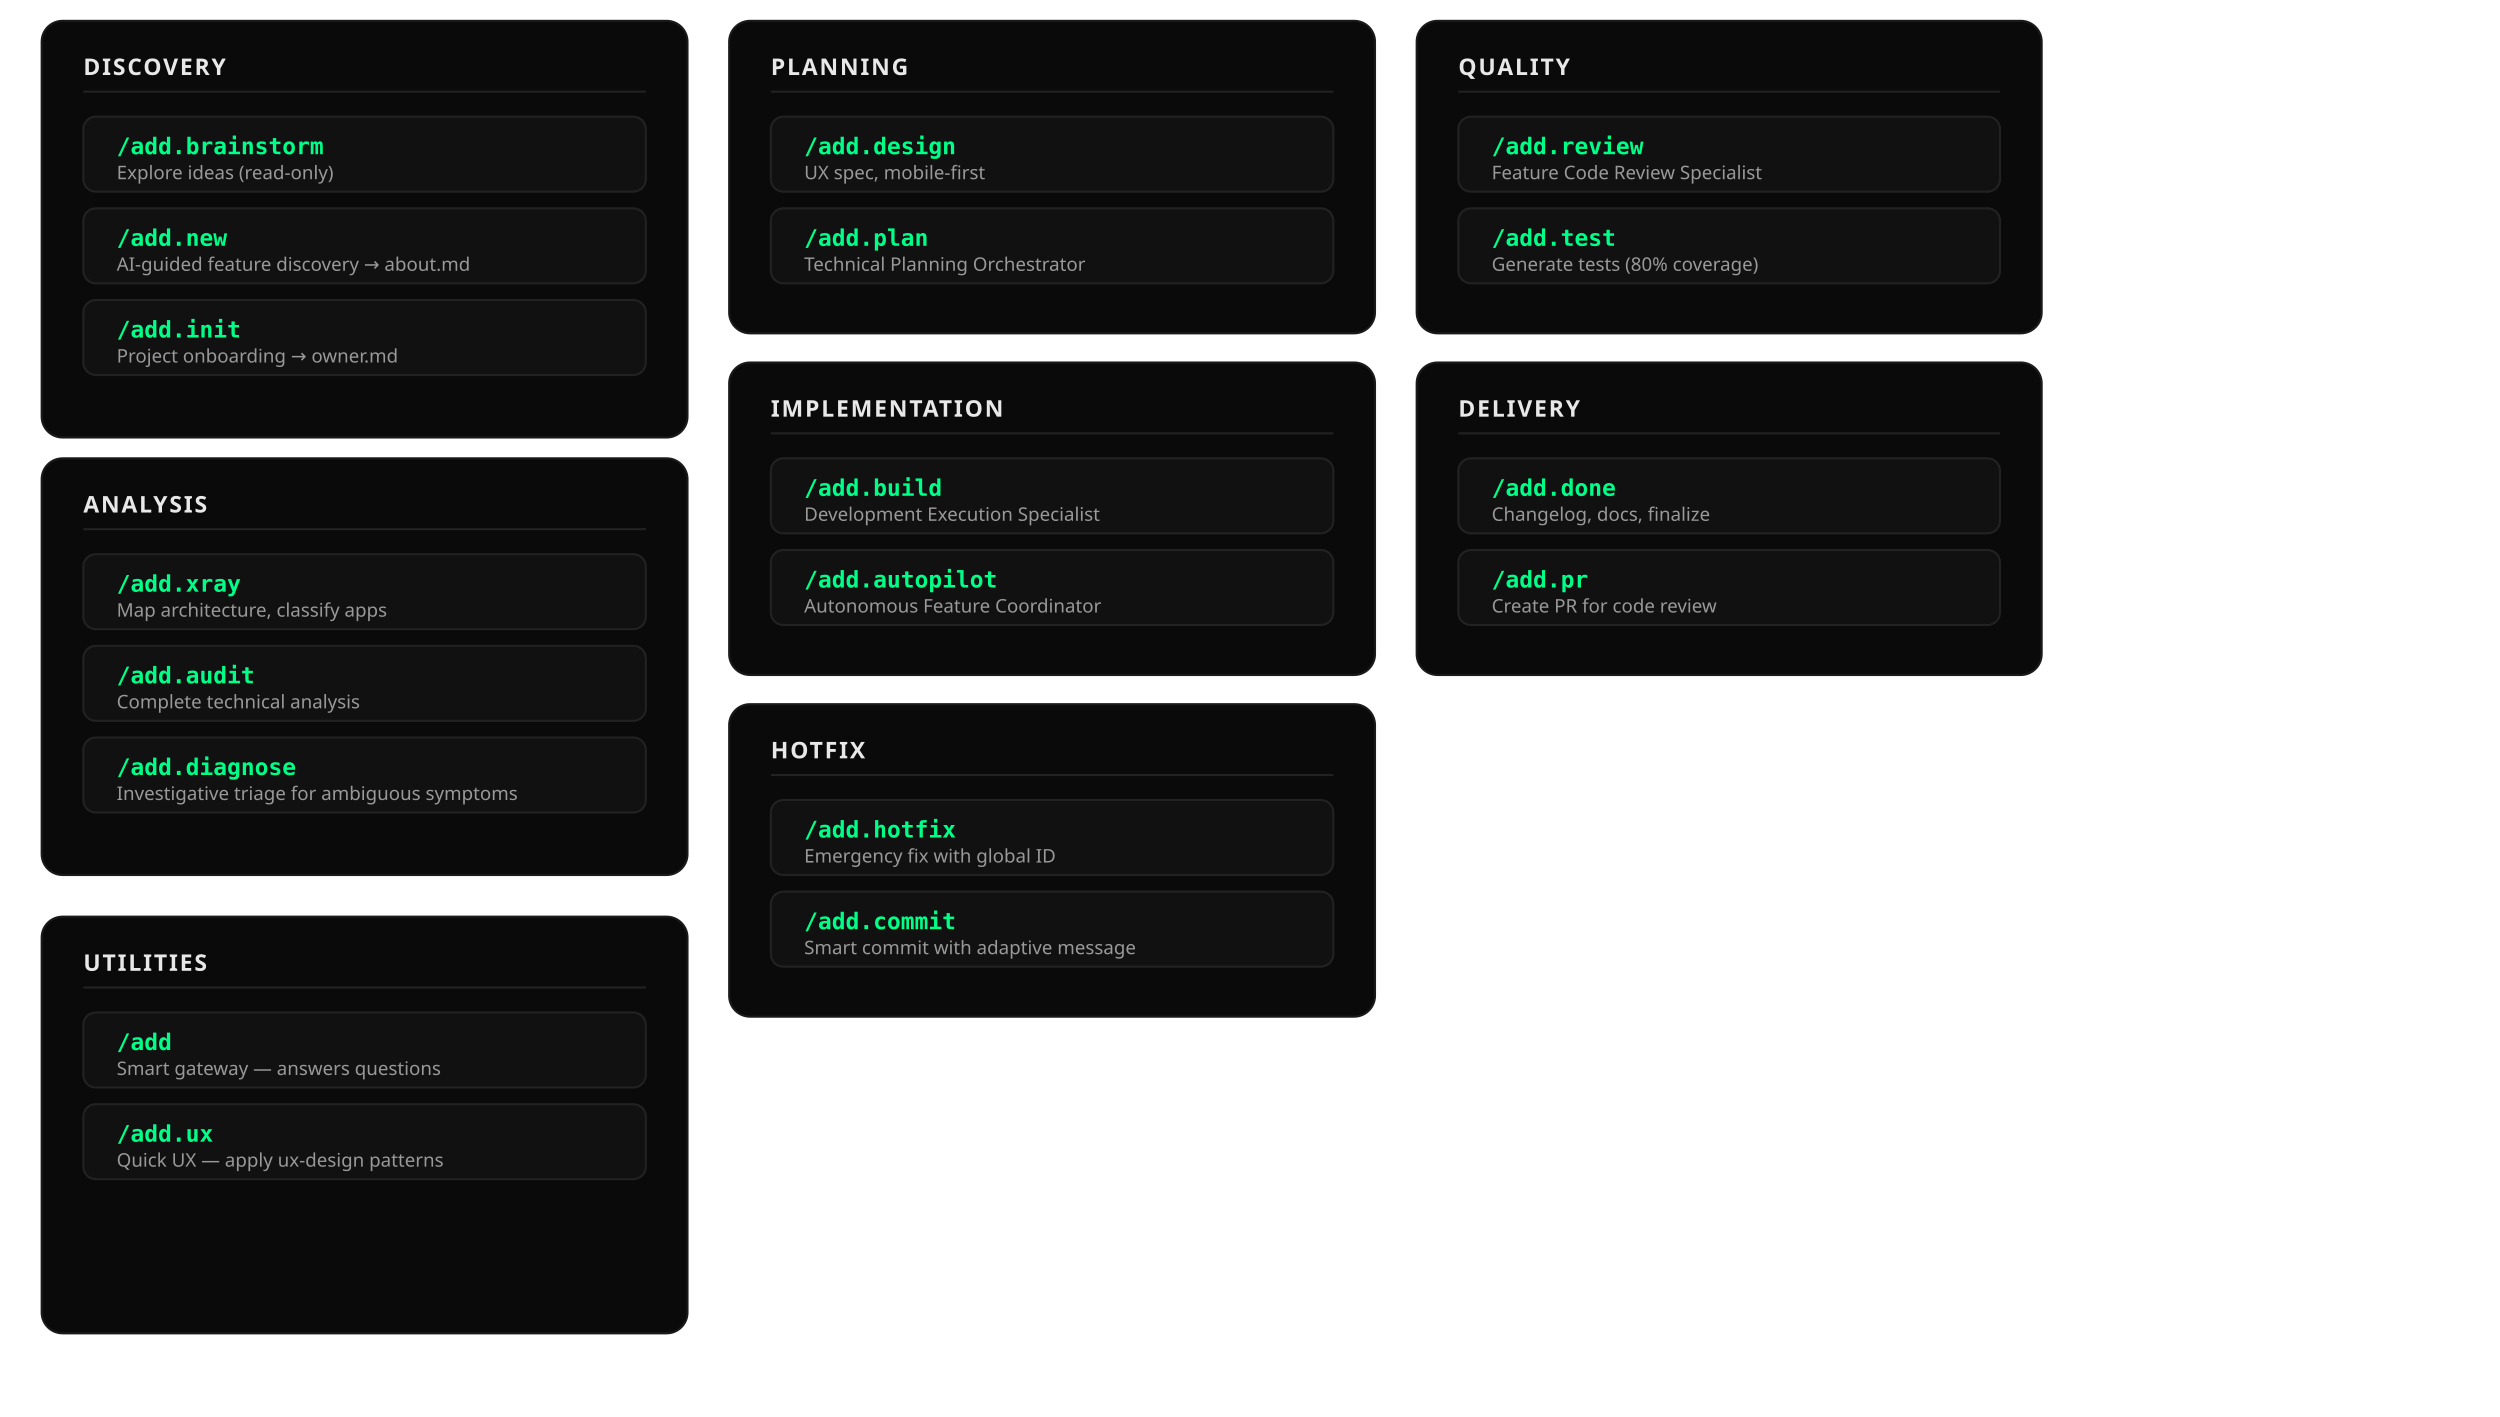
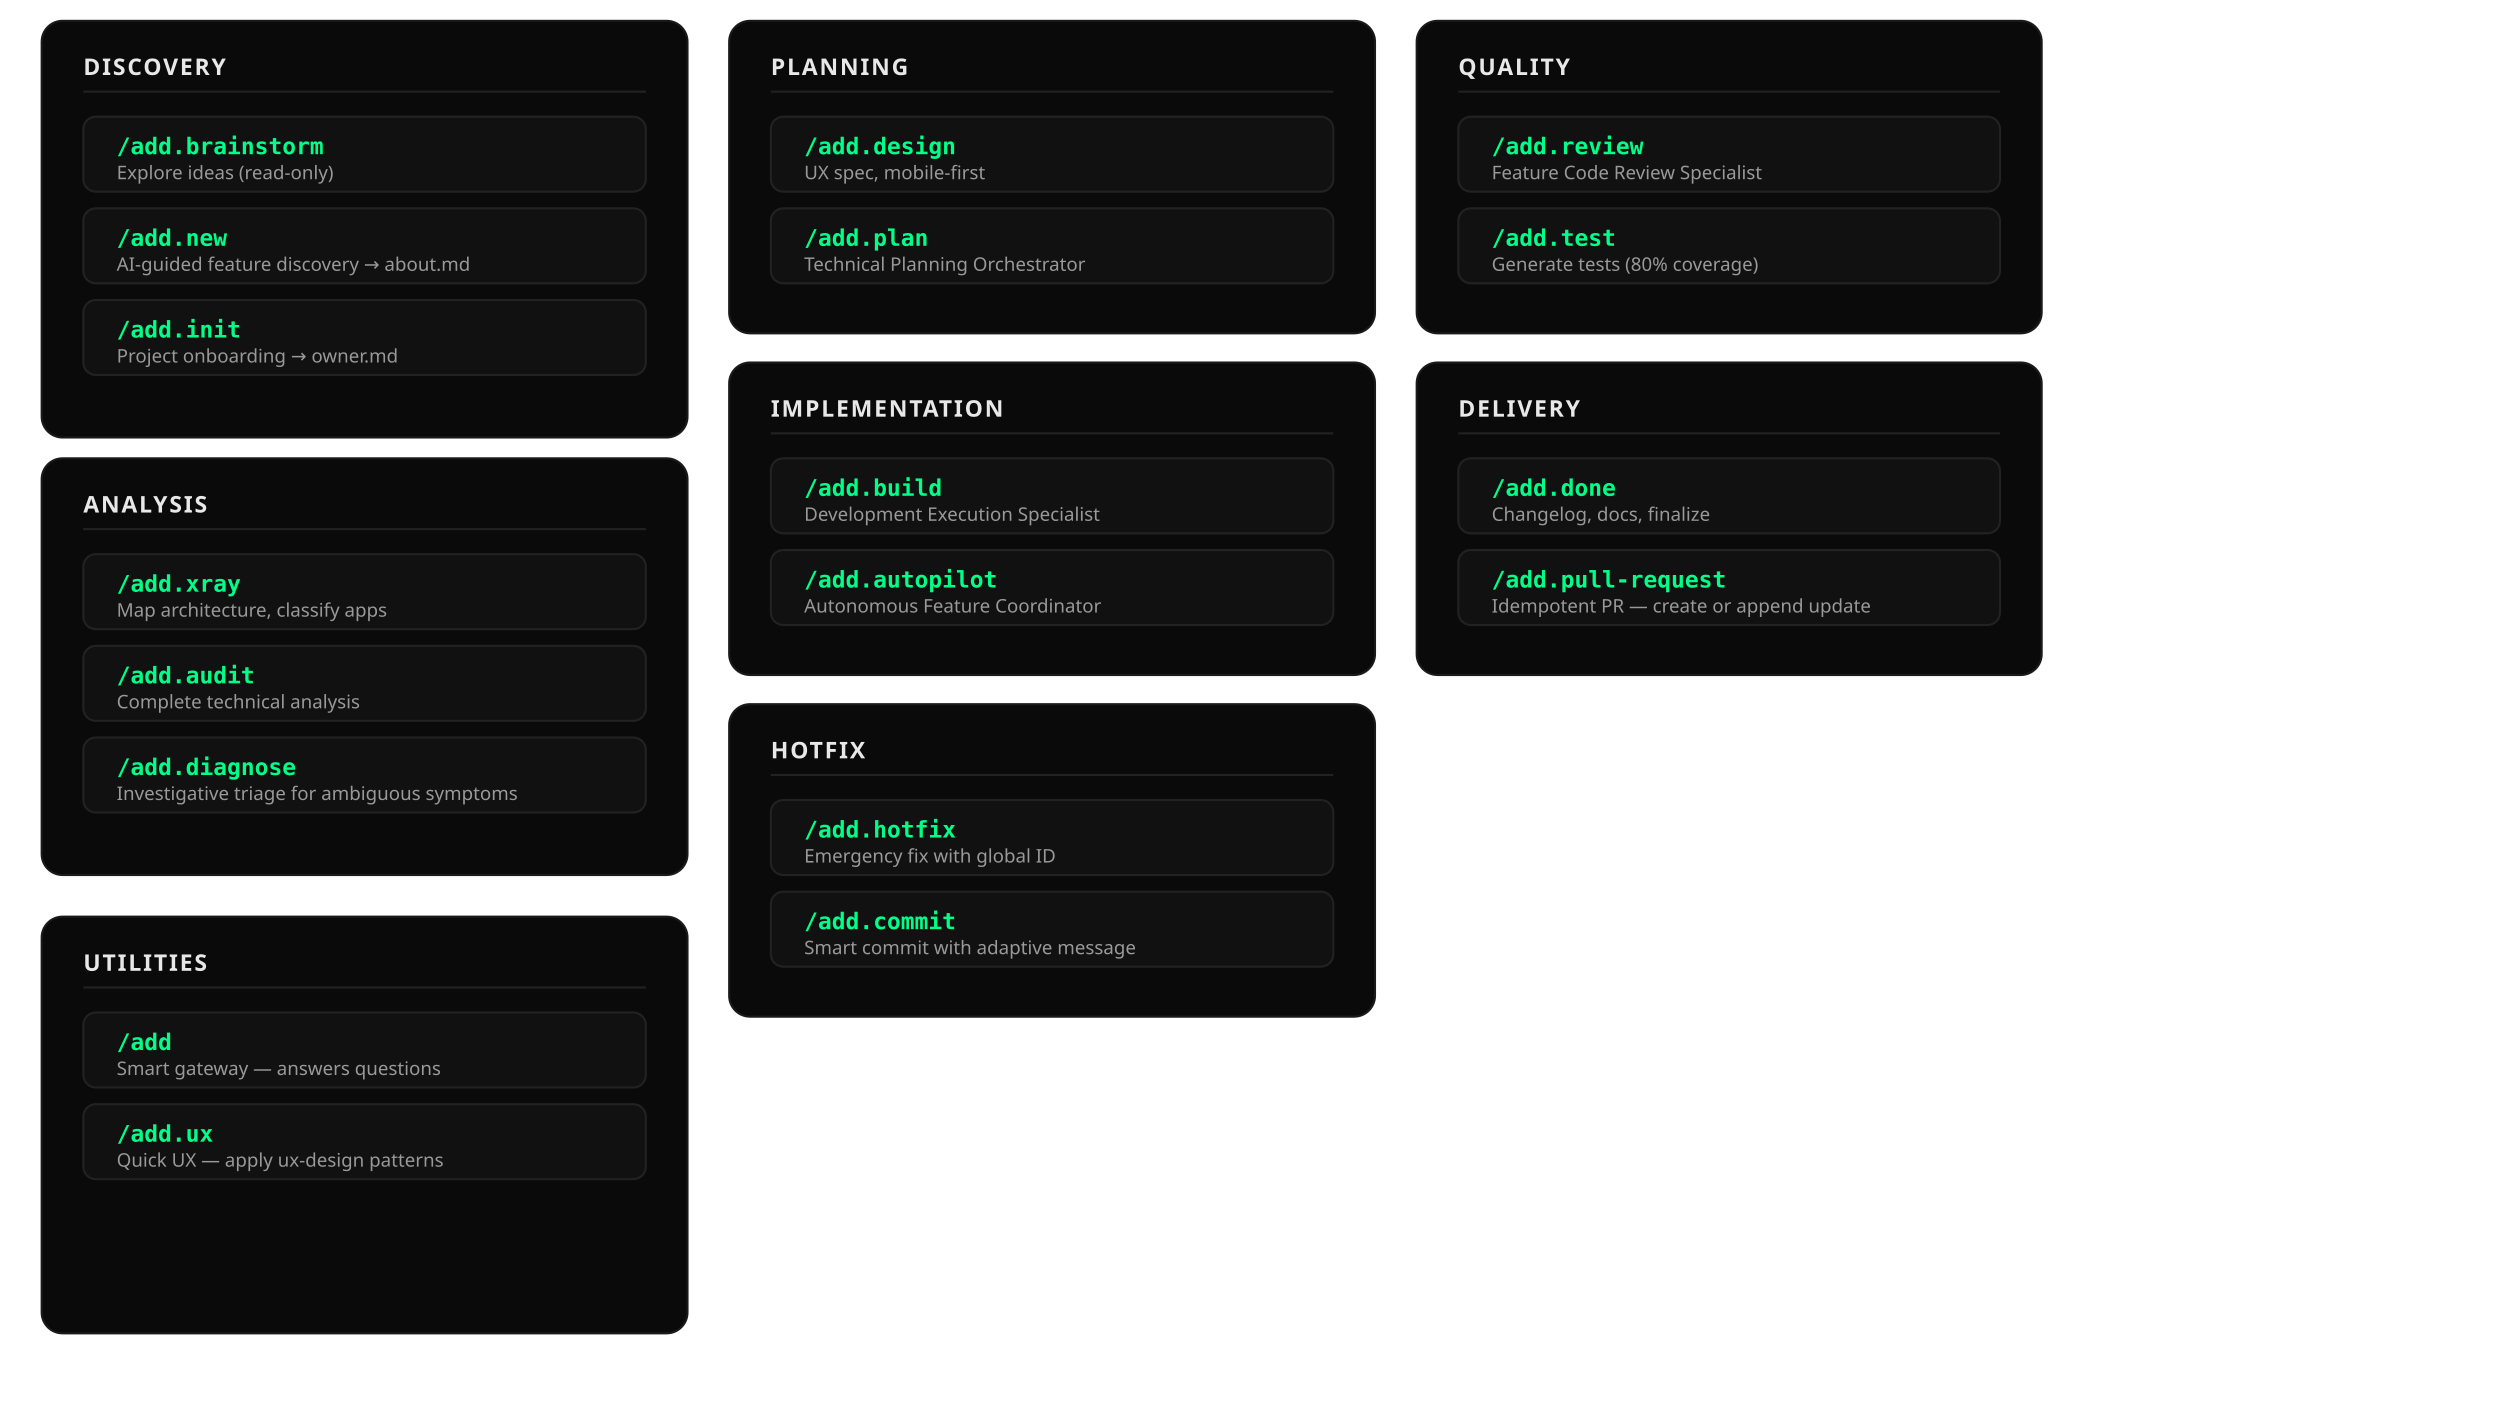
<svg xmlns="http://www.w3.org/2000/svg" viewBox="0 0 1200 680" fill="none">
  <style>
    .cat-label { fill: #e8e8e8; font-family: 'Syne', sans-serif; font-size: 13px; font-weight: 700; }
    .cat-line { stroke: #222; stroke-width: 1; }
    .cmd-box { fill: #111; stroke: #222; stroke-width: 1; rx: 6; }
    .cmd-name { fill: #00ff88; font-family: 'JetBrains Mono', monospace; font-size: 11px; font-weight: 600; }
    .cmd-desc { fill: #999; font-family: 'Outfit', sans-serif; font-size: 9px; }
    .group-bg { fill: #0a0a0a; stroke: #1a1a1a; stroke-width: 1; rx: 10; }
    .group-title { fill: #e8e8e8; font-family: 'Syne', sans-serif; font-size: 11px; font-weight: 800; letter-spacing: 0.08em; }
  </style>
  <rect x="20" y="10" width="310" height="200" class="group-bg" />
  <text x="40" y="36" class="group-title">DISCOVERY</text>
  <line x1="40" y1="44" x2="310" y2="44" class="cat-line" />
  <rect x="40" y="56" width="270" height="36" class="cmd-box" />
  <text x="56" y="74" class="cmd-name">/add.brainstorm</text>
  <text x="56" y="86" class="cmd-desc">Explore ideas (read-only)</text>
  <rect x="40" y="100" width="270" height="36" class="cmd-box" />
  <text x="56" y="118" class="cmd-name">/add.new</text>
  <text x="56" y="130" class="cmd-desc">AI-guided feature discovery → about.md</text>
  <rect x="40" y="144" width="270" height="36" class="cmd-box" />
  <text x="56" y="162" class="cmd-name">/add.init</text>
  <text x="56" y="174" class="cmd-desc">Project onboarding → owner.md</text>
  <rect x="20" y="220" width="310" height="200" class="group-bg" />
  <text x="40" y="246" class="group-title">ANALYSIS</text>
  <line x1="40" y1="254" x2="310" y2="254" class="cat-line" />
  <rect x="40" y="266" width="270" height="36" class="cmd-box" />
  <text x="56" y="284" class="cmd-name">/add.xray</text>
  <text x="56" y="296" class="cmd-desc">Map architecture, classify apps</text>
  <rect x="40" y="310" width="270" height="36" class="cmd-box" />
  <text x="56" y="328" class="cmd-name">/add.audit</text>
  <text x="56" y="340" class="cmd-desc">Complete technical analysis</text>
  <rect x="40" y="354" width="270" height="36" class="cmd-box" />
  <text x="56" y="372" class="cmd-name">/add.diagnose</text>
  <text x="56" y="384" class="cmd-desc">Investigative triage for ambiguous symptoms</text>
  <rect x="350" y="10" width="310" height="150" class="group-bg" />
  <text x="370" y="36" class="group-title">PLANNING</text>
  <line x1="370" y1="44" x2="640" y2="44" class="cat-line" />
  <rect x="370" y="56" width="270" height="36" class="cmd-box" />
  <text x="386" y="74" class="cmd-name">/add.design</text>
  <text x="386" y="86" class="cmd-desc">UX spec, mobile-first</text>
  <rect x="370" y="100" width="270" height="36" class="cmd-box" />
  <text x="386" y="118" class="cmd-name">/add.plan</text>
  <text x="386" y="130" class="cmd-desc">Technical Planning Orchestrator</text>
  <rect x="350" y="174" width="310" height="150" class="group-bg" />
  <text x="370" y="200" class="group-title">IMPLEMENTATION</text>
  <line x1="370" y1="208" x2="640" y2="208" class="cat-line" />
  <rect x="370" y="220" width="270" height="36" class="cmd-box" />
  <text x="386" y="238" class="cmd-name">/add.build</text>
  <text x="386" y="250" class="cmd-desc">Development Execution Specialist</text>
  <rect x="370" y="264" width="270" height="36" class="cmd-box" />
  <text x="386" y="282" class="cmd-name">/add.autopilot</text>
  <text x="386" y="294" class="cmd-desc">Autonomous Feature Coordinator</text>
  <rect x="350" y="338" width="310" height="150" class="group-bg" />
  <text x="370" y="364" class="group-title">HOTFIX</text>
  <line x1="370" y1="372" x2="640" y2="372" class="cat-line" />
  <rect x="370" y="384" width="270" height="36" class="cmd-box" />
  <text x="386" y="402" class="cmd-name">/add.hotfix</text>
  <text x="386" y="414" class="cmd-desc">Emergency fix with global ID</text>
  <rect x="370" y="428" width="270" height="36" class="cmd-box" />
  <text x="386" y="446" class="cmd-name">/add.commit</text>
  <text x="386" y="458" class="cmd-desc">Smart commit with adaptive message</text>
  <rect x="680" y="10" width="300" height="150" class="group-bg" />
  <text x="700" y="36" class="group-title">QUALITY</text>
  <line x1="700" y1="44" x2="960" y2="44" class="cat-line" />
  <rect x="700" y="56" width="260" height="36" class="cmd-box" />
  <text x="716" y="74" class="cmd-name">/add.review</text>
  <text x="716" y="86" class="cmd-desc">Feature Code Review Specialist</text>
  <rect x="700" y="100" width="260" height="36" class="cmd-box" />
  <text x="716" y="118" class="cmd-name">/add.test</text>
  <text x="716" y="130" class="cmd-desc">Generate tests (80% coverage)</text>
  <rect x="680" y="174" width="300" height="150" class="group-bg" />
  <text x="700" y="200" class="group-title">DELIVERY</text>
  <line x1="700" y1="208" x2="960" y2="208" class="cat-line" />
  <rect x="700" y="220" width="260" height="36" class="cmd-box" />
  <text x="716" y="238" class="cmd-name">/add.done</text>
  <text x="716" y="250" class="cmd-desc">Changelog, docs, finalize</text>
  <rect x="700" y="264" width="260" height="36" class="cmd-box" />
-   <text x="716" y="282" class="cmd-name">/add.pr</text>
-   <text x="716" y="294" class="cmd-desc">Create PR for code review</text>
+   <text x="716" y="282" class="cmd-name">/add.pull-request</text>
+   <text x="716" y="294" class="cmd-desc">Idempotent PR — create or append update</text>
  <rect x="20" y="440" width="310" height="200" class="group-bg" />
  <text x="40" y="466" class="group-title">UTILITIES</text>
  <line x1="40" y1="474" x2="310" y2="474" class="cat-line" />
  <rect x="40" y="486" width="270" height="36" class="cmd-box" />
  <text x="56" y="504" class="cmd-name">/add</text>
  <text x="56" y="516" class="cmd-desc">Smart gateway — answers questions</text>
  <rect x="40" y="530" width="270" height="36" class="cmd-box" />
  <text x="56" y="548" class="cmd-name">/add.ux</text>
  <text x="56" y="560" class="cmd-desc">Quick UX — apply ux-design patterns</text>
</svg>
